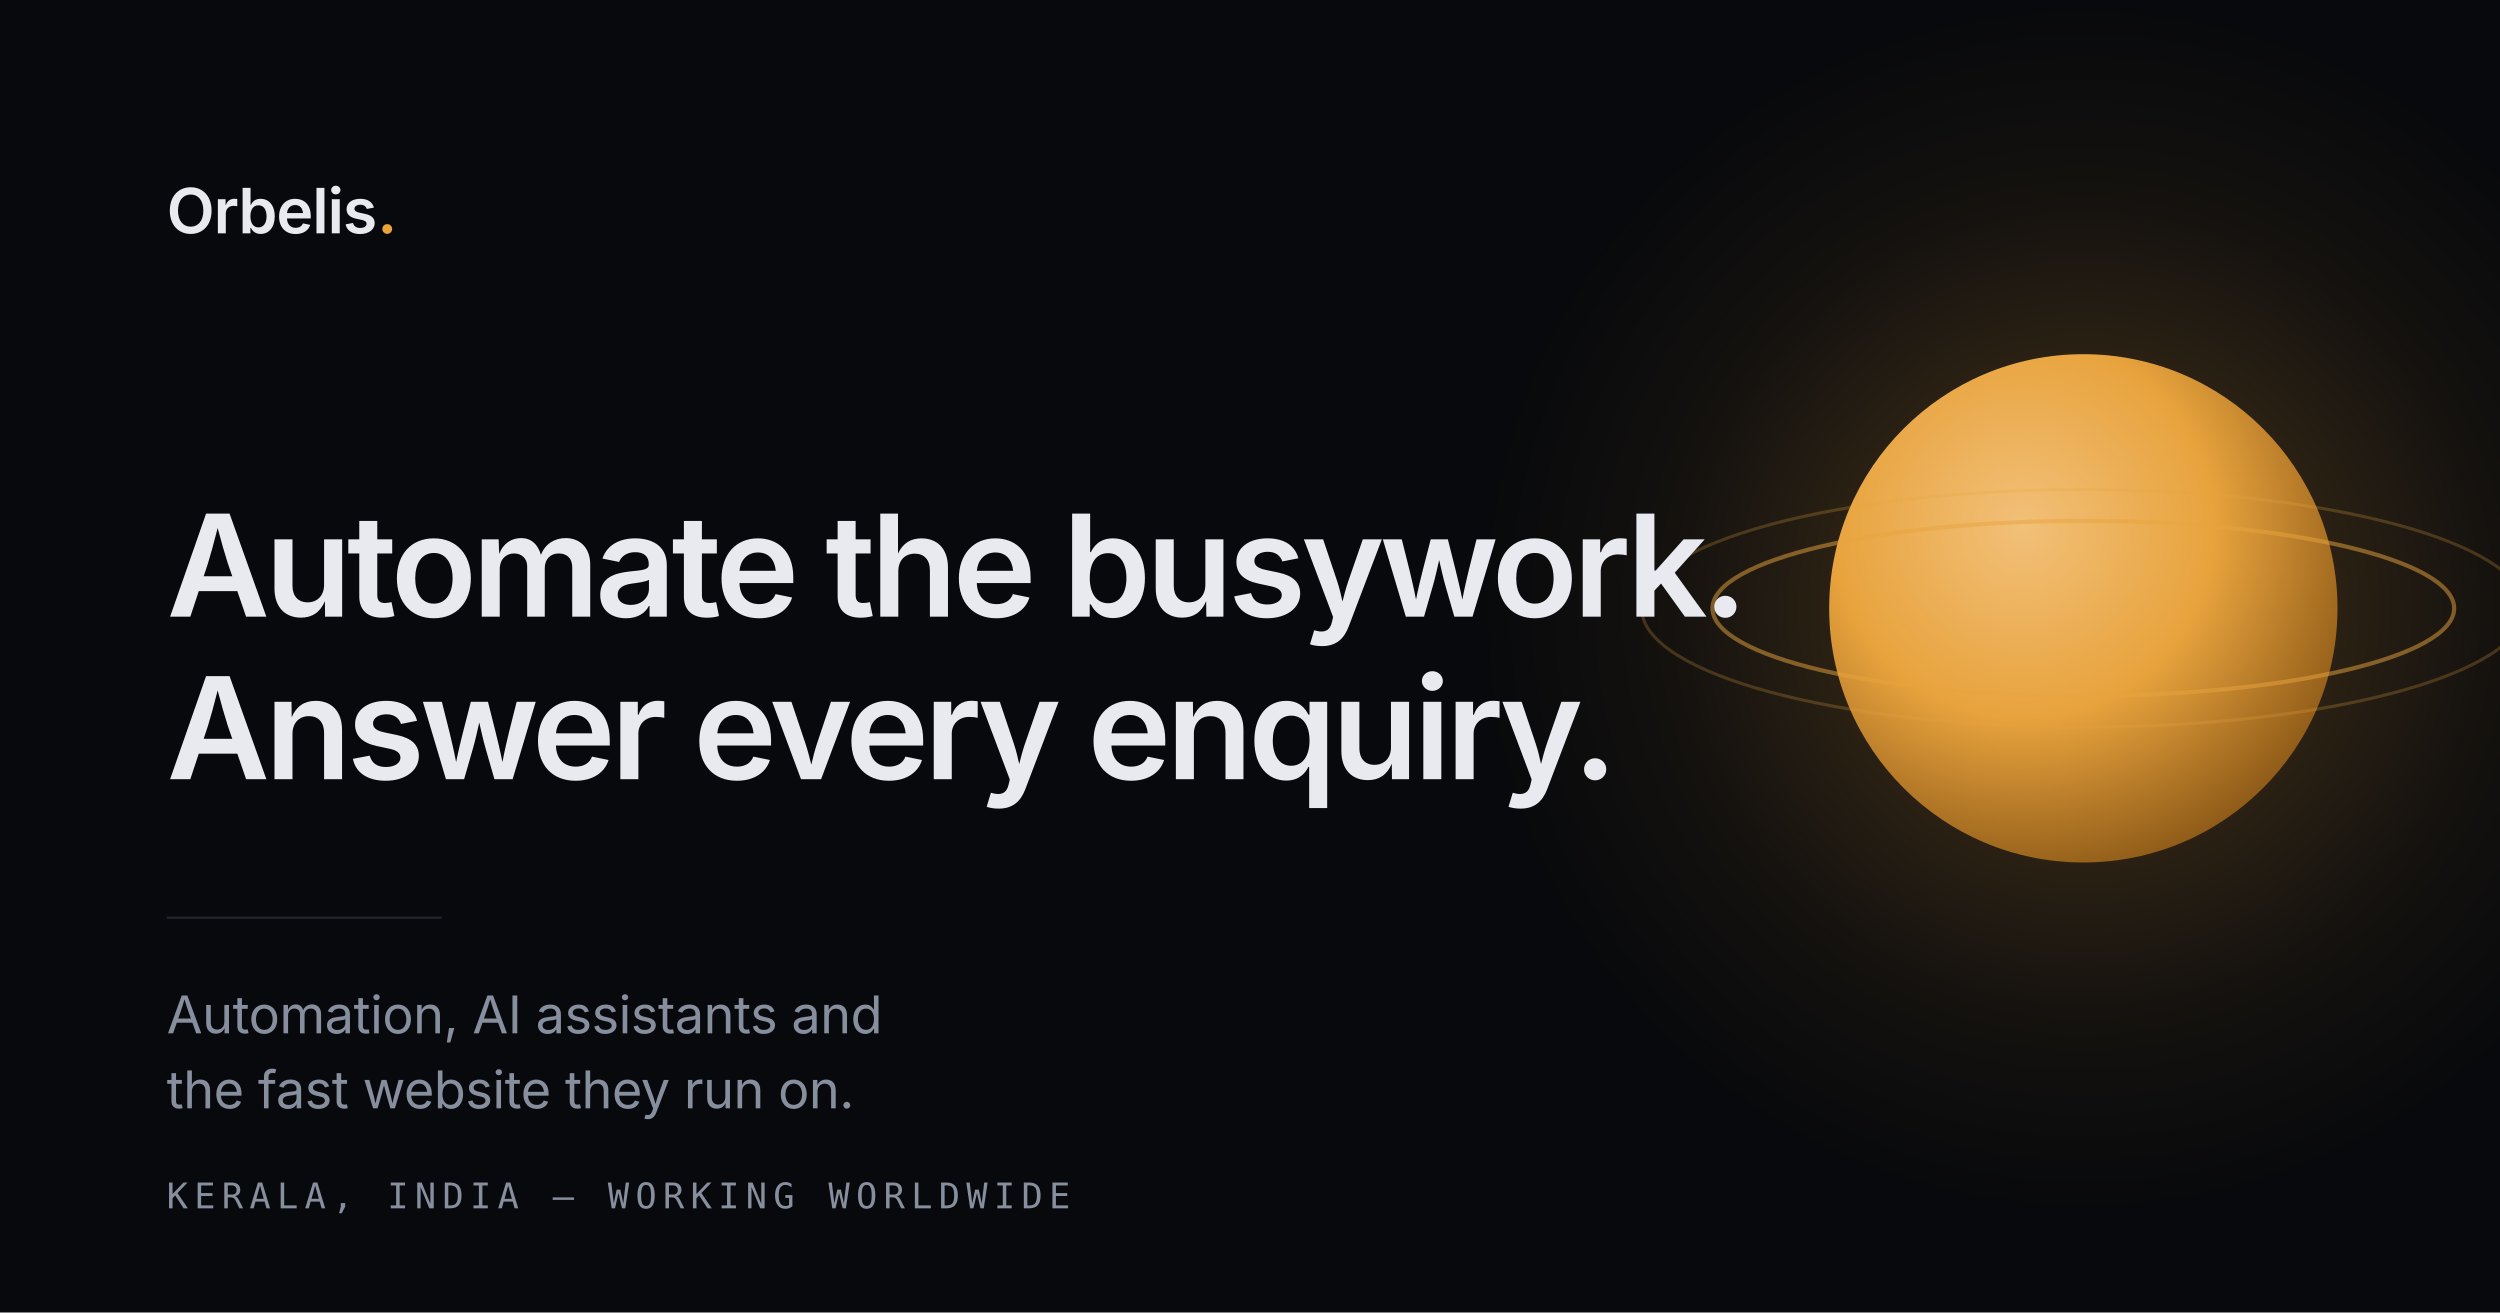
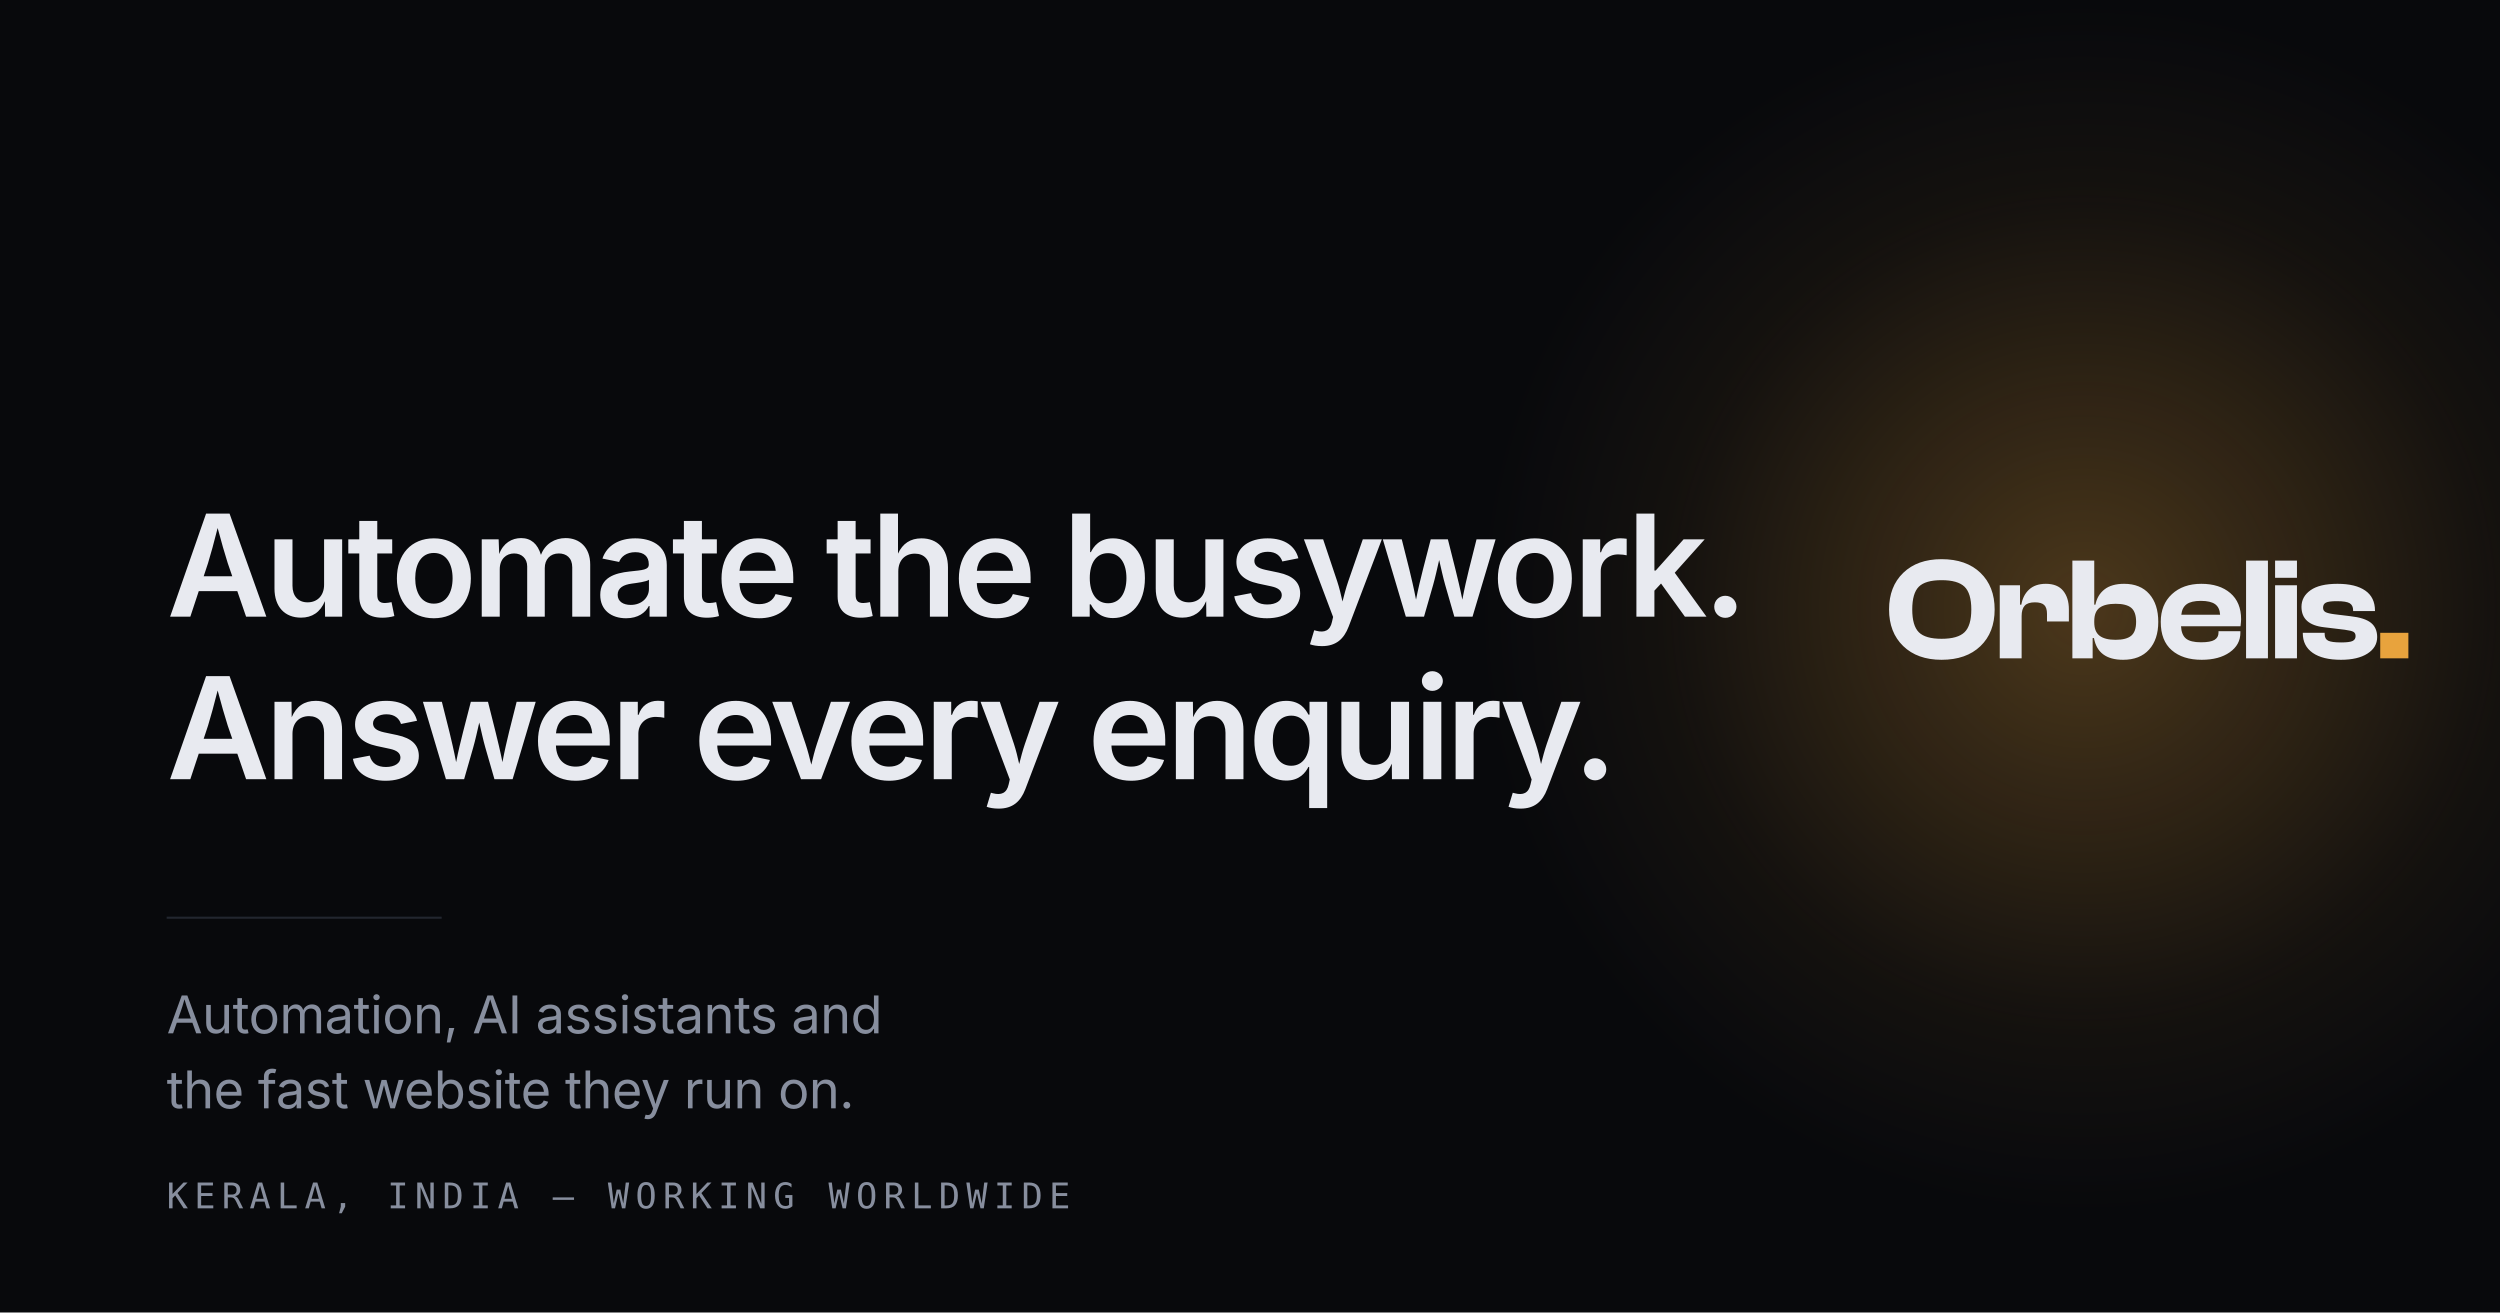
<svg xmlns="http://www.w3.org/2000/svg" width="1200" height="630" viewBox="0 0 1200 630" font-family="Inter, Helvetica, Arial, sans-serif">
  <defs>
-     <radialGradient id="orb" cx="38%" cy="34%" r="72%">
-       <stop offset="0%" stop-color="#f2c079" />
-       <stop offset="52%" stop-color="#e8a33d" />
-       <stop offset="100%" stop-color="#8a5716" />
-     </radialGradient>
    <radialGradient id="glow" cx="50%" cy="50%" r="50%">
      <stop offset="0%" stop-color="#e8a33d" stop-opacity="0.30" />
      <stop offset="70%" stop-color="#e8a33d" stop-opacity="0.05" />
      <stop offset="100%" stop-color="#e8a33d" stop-opacity="0" />
    </radialGradient>
  </defs>
  <rect width="1200" height="630" fill="#08090c" />
  <circle cx="1000" cy="292" r="290" fill="url(#glow)" />
-   <circle cx="1000" cy="292" r="122" fill="url(#orb)" />
-   <ellipse cx="1000" cy="292" rx="178" ry="42" fill="none" stroke="#e8a33d" stroke-width="2" opacity="0.5" />
-   <ellipse cx="1000" cy="292" rx="212" ry="57" fill="none" stroke="#e8a33d" stroke-width="1.5" opacity="0.24" />
-   <text x="80" y="112" fill="#e8eaf0" font-size="30" font-weight="600" letter-spacing="-0.5">
-     Orbelis<tspan fill="#e8a33d">.</tspan>
-   </text>
+   <g transform="translate(905 316) scale(0.7)">
+     <path d="M38.50 1Q21.90 1 12.20-8.40Q2.50-17.80 2.50-33.50Q2.50-49.20 12.20-58.60Q21.90-68 38.50-68Q55.40-68 65.15-58.65Q74.90-49.30 74.90-33.50Q74.90-17.70 65.15-8.35Q55.40 1 38.50 1M22.90-17.90Q27.40-13.40 38.50-13.40Q49.60-13.40 54.25-17.90Q58.90-22.40 58.90-33.50Q58.90-44.60 54.25-49.10Q49.60-53.60 38.50-53.60Q27.40-53.60 22.90-49.10Q18.40-44.60 18.40-33.50Q18.40-22.40 22.90-17.90M93.40-29L93.40 0L78.40 0L78.40-50.10L92.30-50.10L92.30-36.80L93.20-36.80Q94.30-43.30 98.55-47.20Q102.80-51.10 110-51.10Q118-51.10 121.90-46.30Q125.80-41.50 125.80-33.60L125.80-25.30L110.80-25.30L110.80-30.50Q110.80-34.70 108.90-36.55Q107-38.40 102.50-38.40Q97.60-38.40 95.50-36.10Q93.40-33.80 93.40-29M142.10-13.90L142.10 0L128.20 0L128.20-67L143.20-67L143.20-36.80L144-36.80Q145.30-43.40 150.20-47.25Q155.10-51.10 163.70-51.10Q174.80-51.10 180.95-44.10Q187.10-37.10 187.10-25Q187.10-13 180.80-6Q174.50 1 163 1Q145.70 1 143-13.90L142.10-13.90M143.20-25.50L143.20-24.70Q143.20-18.30 146.85-15.50Q150.50-12.70 157.80-12.70Q165.20-12.70 168.55-15.50Q171.90-18.30 171.90-25Q171.90-31.80 168.60-34.60Q165.30-37.40 157.90-37.40Q150.40-37.40 146.80-34.65Q143.20-31.90 143.20-25.50M216.90 1Q203.90 1 196.35-5.55Q188.80-12.10 188.80-25Q188.80-36.90 196.45-44Q204.10-51.10 216.60-51.10Q229.10-51.10 236.50-44.75Q243.90-38.40 243.90-26.80Q243.90-25.40 243.50-22L202.70-22Q203-16.10 206.10-13.55Q209.20-11 216.40-11Q222.90-11 225.65-12.65Q228.40-14.30 228.40-17.60L228.40-18.60L243.40-18.60L243.40-17.50Q243.40-9.30 236.10-4.15Q228.80 1 216.90 1M226.05-37.15Q222.90-39.40 216.30-39.40Q209.70-39.40 206.55-37.10Q203.40-34.80 202.90-29.90L229.50-29.90Q229.20-34.90 226.05-37.15M262.30-67L262.30 0L247.30 0L247.30-67M282.20-67L282.20-55.20L267.20-55.20L267.20-67L282.20-67M282.20-50.10L282.20 0L267.20 0L267.20-50.10M312.40 1Q299.80 1 293-3.75Q286.20-8.50 286.20-17.20L286.20-17.50L301.20-17.50L301.20-16.60Q301.20-13.30 303.60-12.10Q306-10.90 312.50-10.90Q318.30-10.90 320.35-11.90Q322.40-12.90 322.40-15.20Q322.40-17.30 320.95-18.15Q319.50-19 315-19.60L300.90-21.30Q285.30-23 285.30-35.30Q285.30-42.30 291.50-46.70Q297.70-51.10 310-51.10Q322.40-51.10 329.05-46.45Q335.70-41.80 335.70-32.70L335.70-32.40L320.70-32.40L320.70-33Q320.70-36.30 318.40-37.75Q316.10-39.20 309.50-39.20Q304-39.20 302.05-38.20Q300.10-37.20 300.10-34.70Q300.10-32.70 301.70-31.75Q303.30-30.80 308.10-30.20L318.80-28.90Q328.70-27.80 332.95-24.35Q337.20-20.90 337.20-14.60Q337.20-7.50 330.55-3.25Q323.90 1 312.40 1" fill="#e8eaf0" />
+     <rect x="339.3" y="-17.5" width="19.3" height="17.5" fill="#e8a33d" />
+   </g>
  <text x="80" y="296" fill="#e8eaf0" font-size="68" font-weight="600" letter-spacing="-2.3">Automate the busywork.</text>
  <text x="80" y="374" fill="#e8eaf0" font-size="68" font-weight="600" letter-spacing="-2.3">Answer every enquiry.</text>
  <rect x="80" y="440" width="132" height="1" fill="#22262f" />
  <text x="80" y="496" fill="#878e9e" font-size="25" letter-spacing="-0.2">Automation, AI assistants and</text>
  <text x="80" y="532" fill="#878e9e" font-size="25" letter-spacing="-0.2">the fast website they run on.</text>
  <text x="80" y="580" fill="#878e9e" font-size="17" letter-spacing="3" font-family="monospace">KERALA, INDIA — WORKING WORLDWIDE</text>
</svg>
